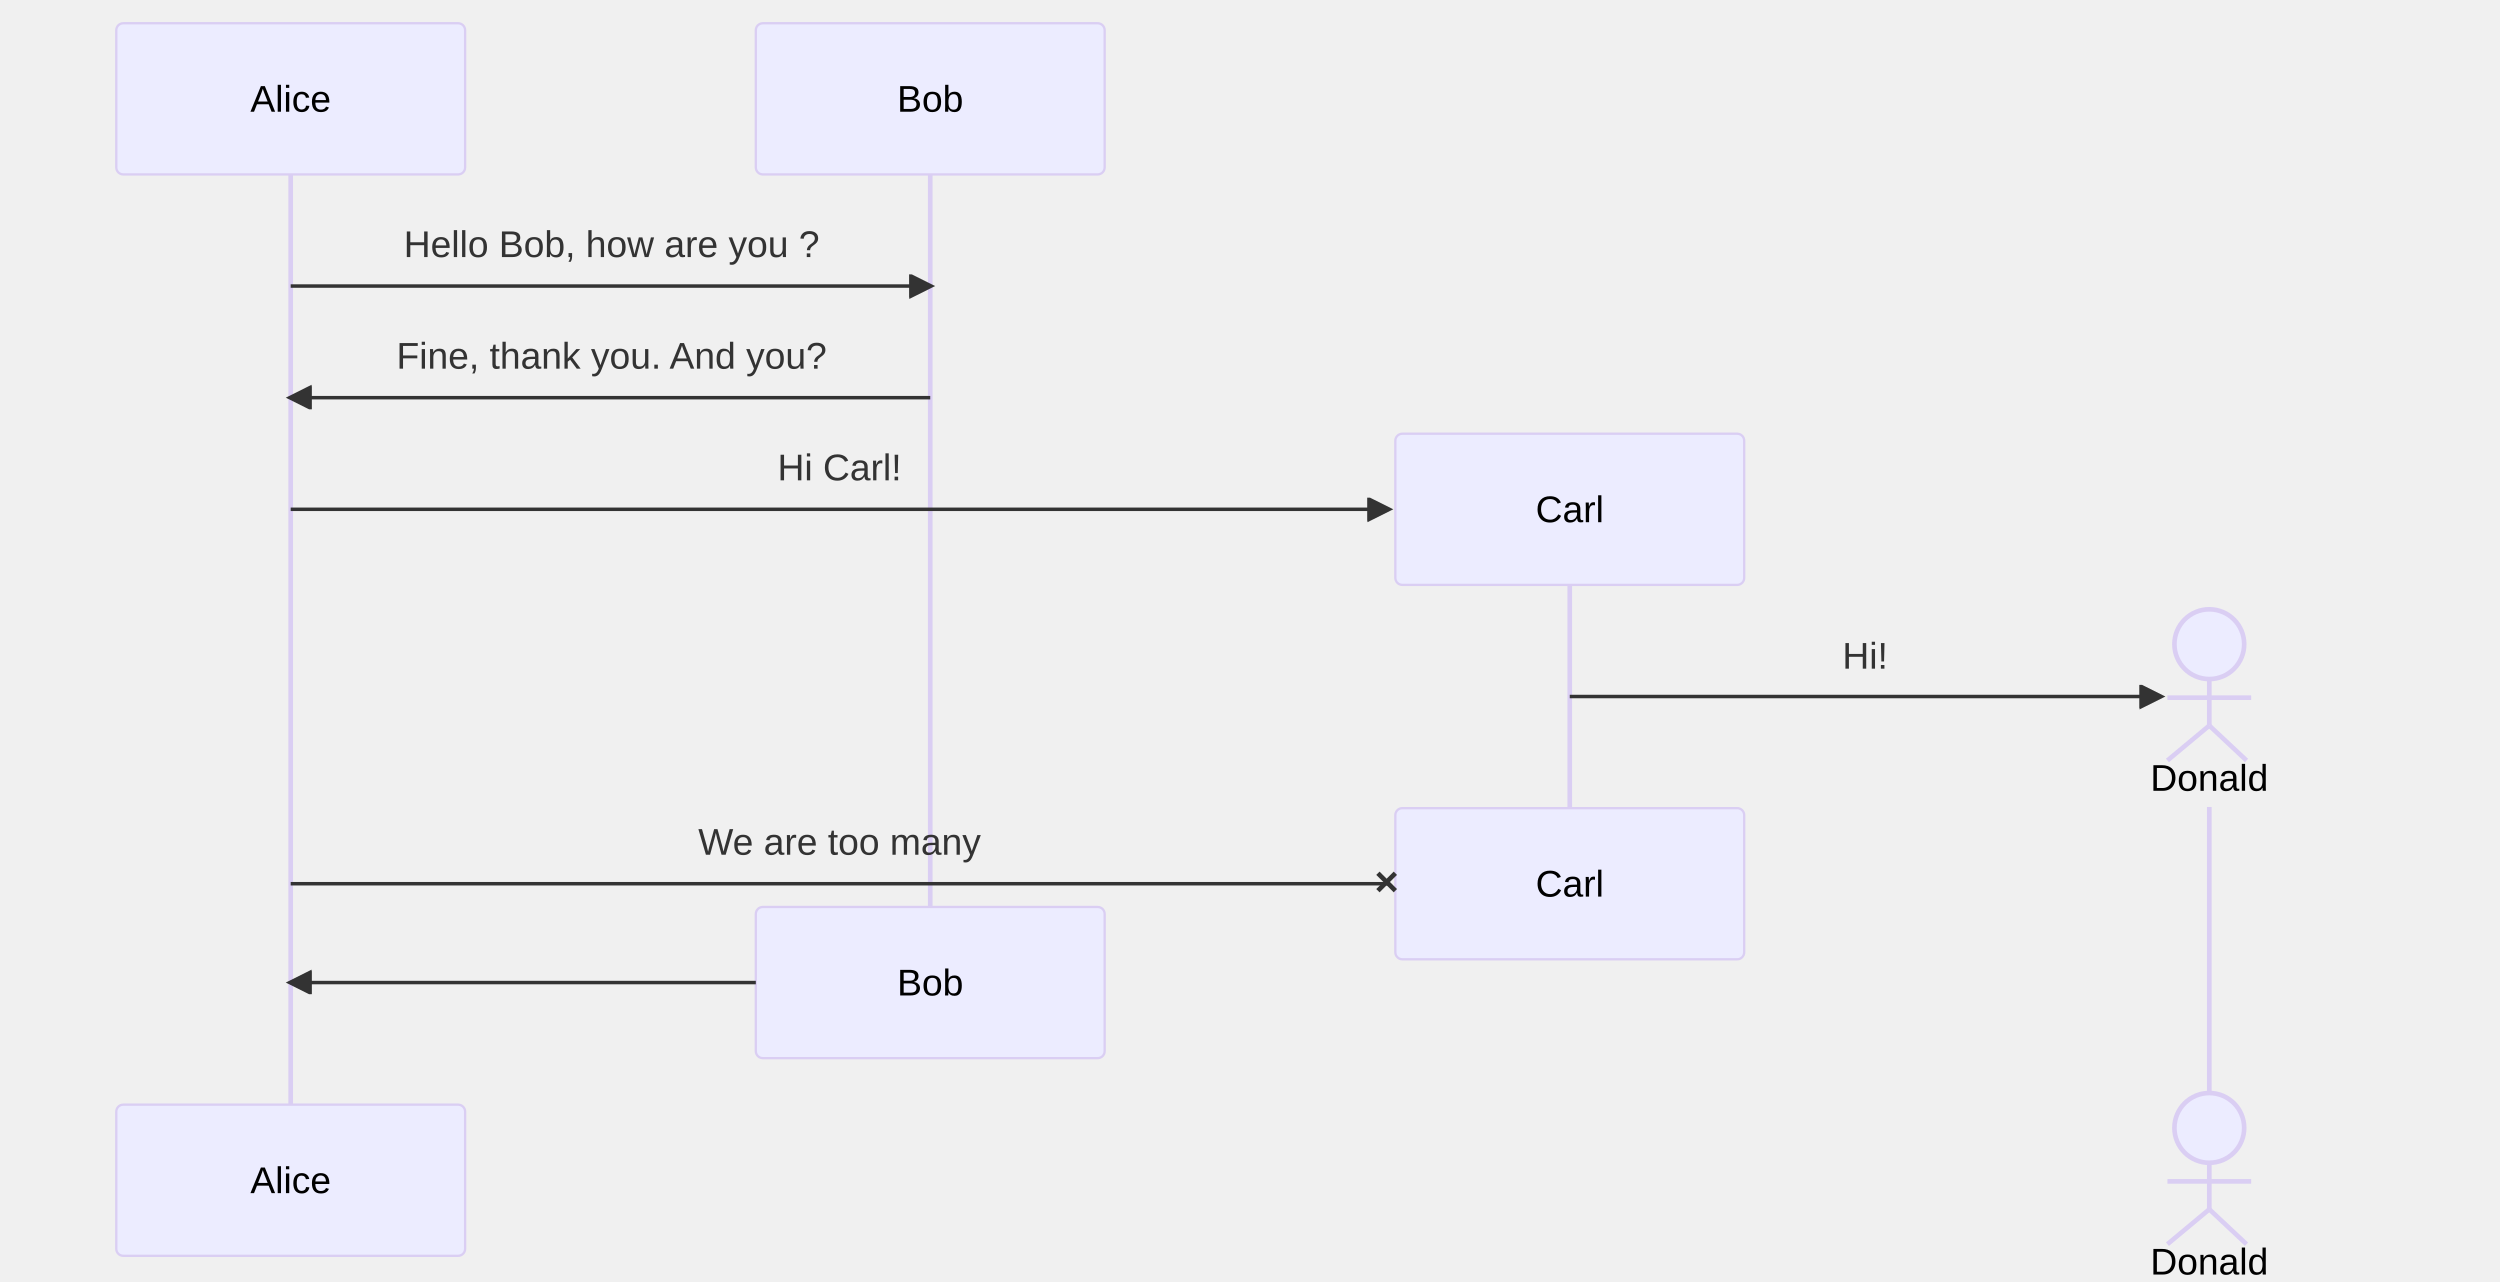
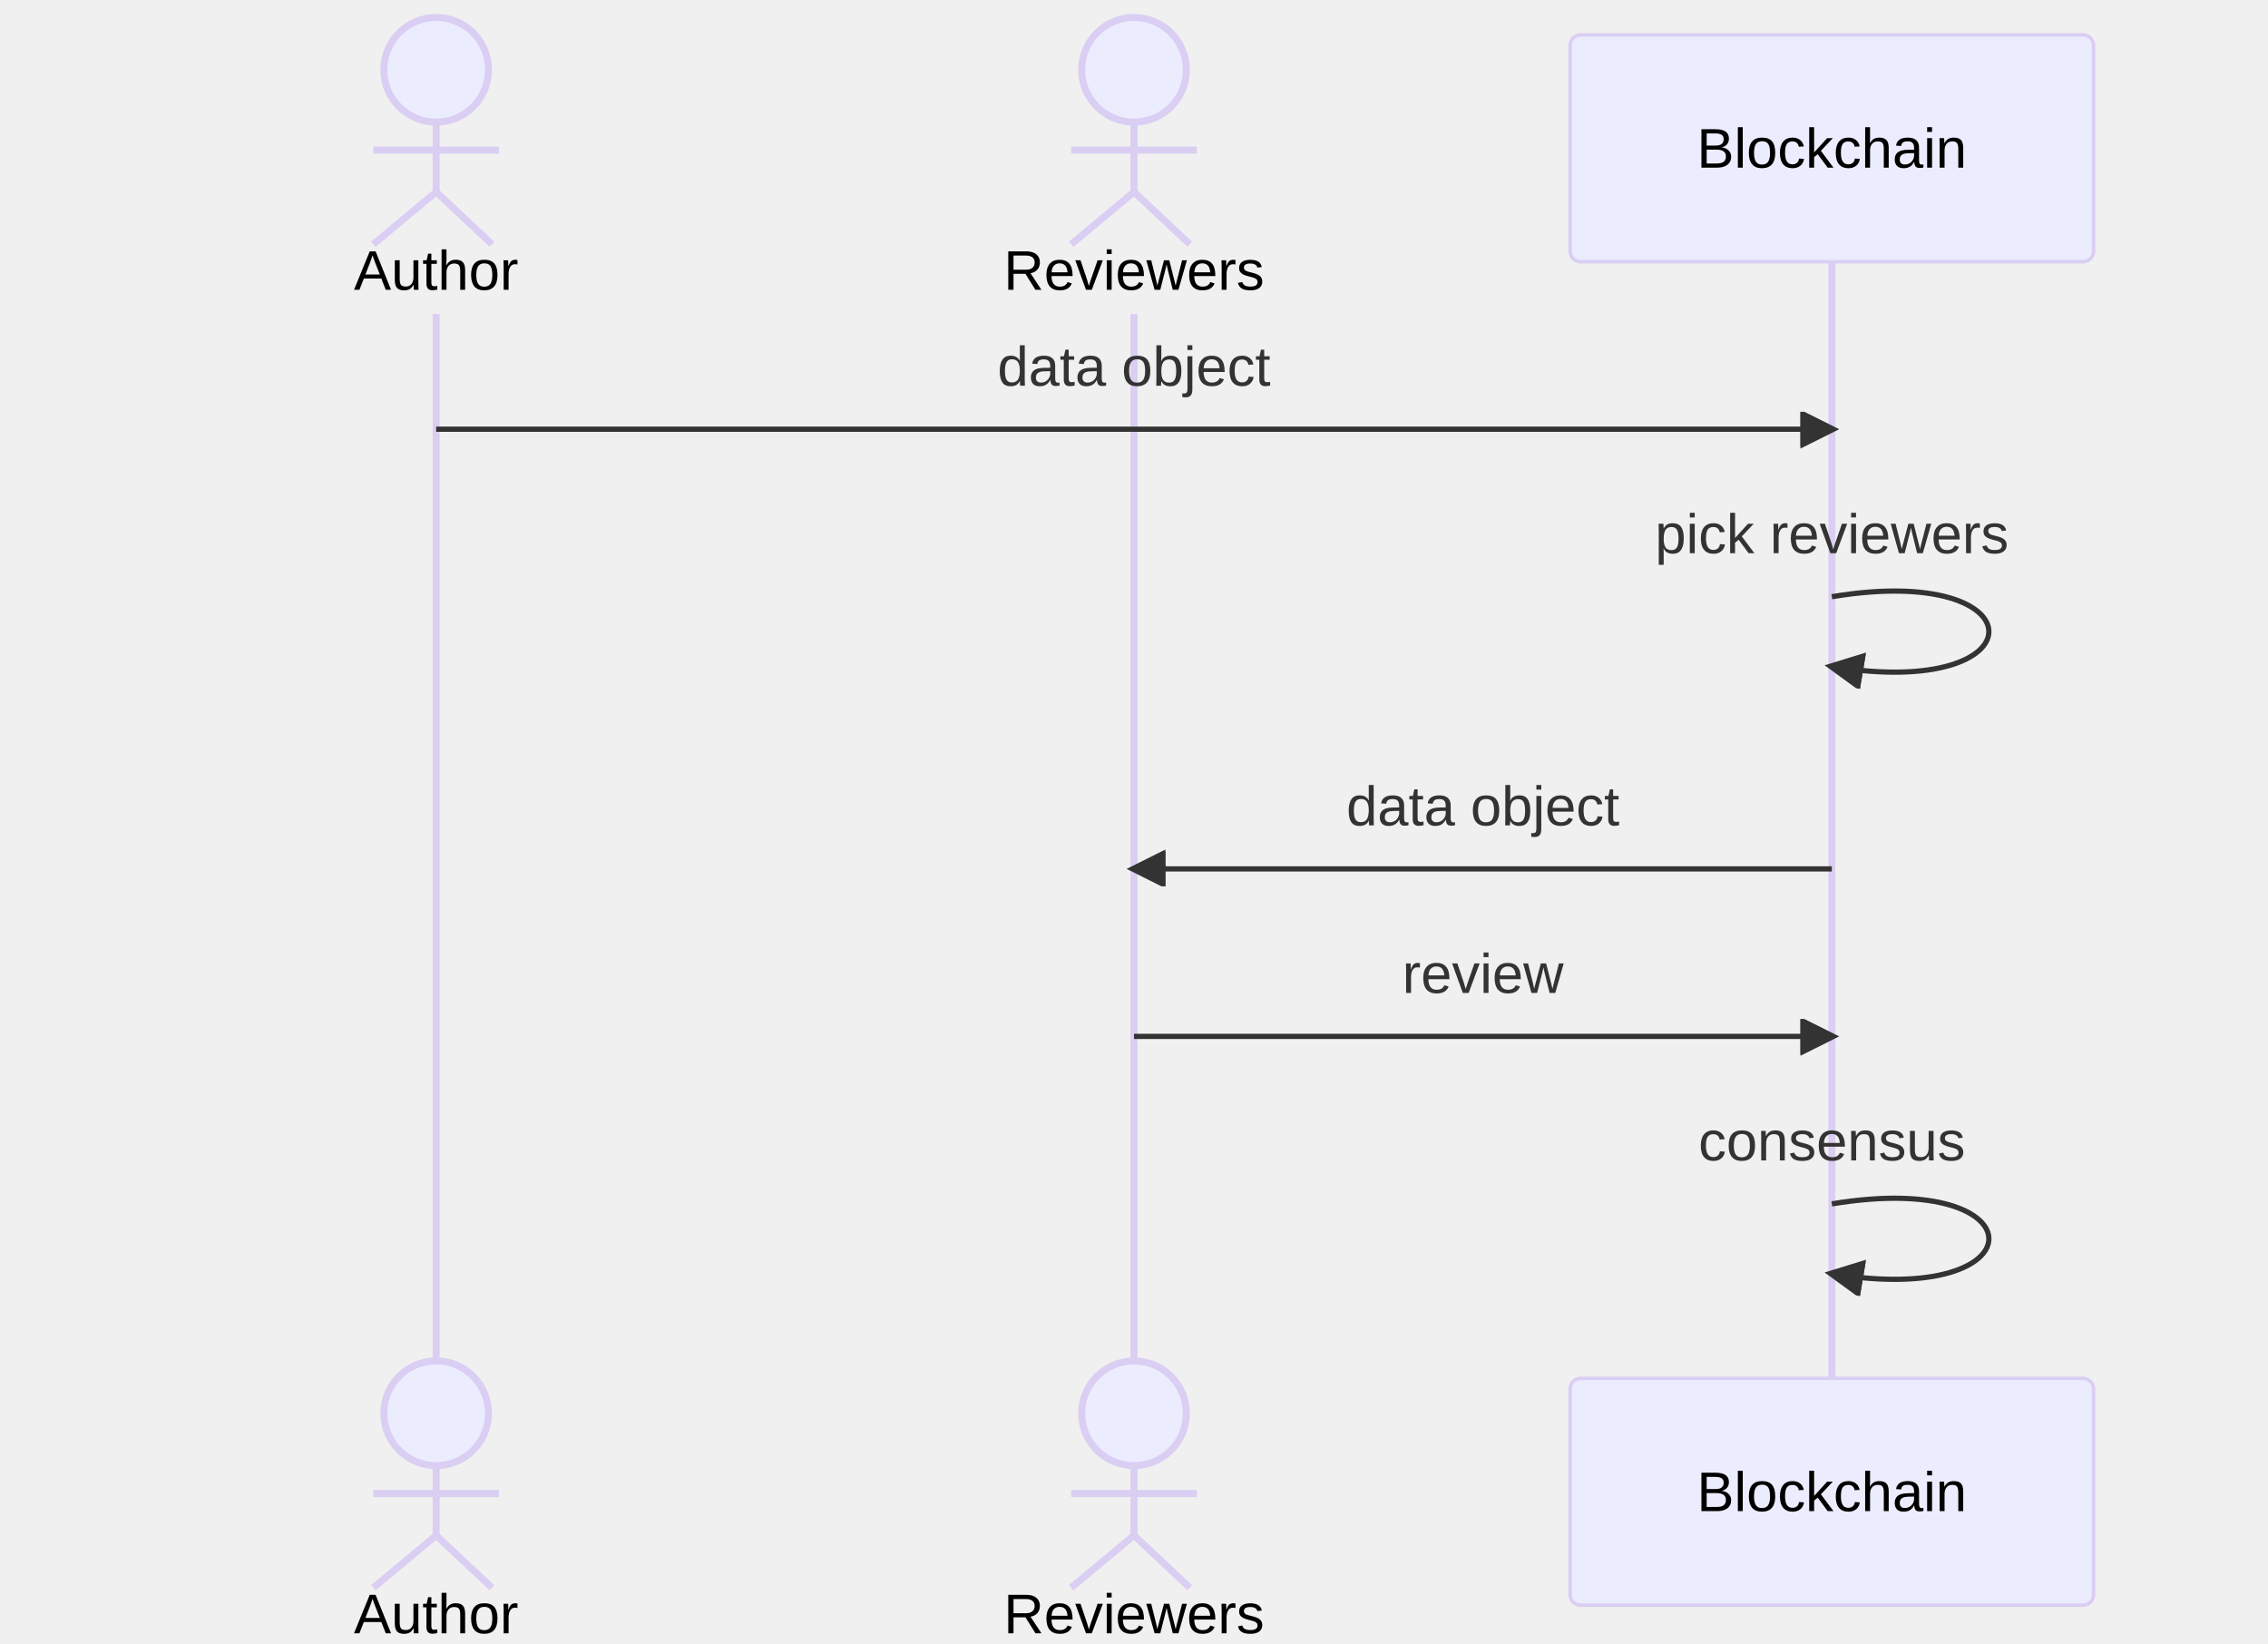
- <svg xmlns="http://www.w3.org/2000/svg" aria-roledescription="sequence" role="graphics-document document" viewBox="-50 -10 1075 551" style="max-width: 1075px; background-color: white;" width="100%" id="my-svg">
+ <svg xmlns="http://www.w3.org/2000/svg" aria-roledescription="sequence" role="graphics-document document" viewBox="-50 -10 650 471" style="max-width: 650px; background-color: white;" width="100%" id="my-svg">
  <g>
-     <rect class="actor" ry="3" rx="3" height="65" width="150" stroke="#666" fill="#eaeaea" y="337.5" x="550" />
-     <text style="text-anchor: middle; font-size: 16px; font-weight: 400;" class="actor" alignment-baseline="central" dominant-baseline="central" y="370" x="625">
-       <tspan dy="0" x="625">Carl</tspan>
+     <rect class="actor" ry="3" rx="3" height="65" width="150" stroke="#666" fill="#eaeaea" y="385" x="400" />
+     <text style="text-anchor: middle; font-size: 16px; font-weight: 400;" class="actor" alignment-baseline="central" dominant-baseline="central" y="417.5" x="475">
+       <tspan dy="0" x="475">Blockchain</tspan>
    </text>
  </g>
  <g>
-     <rect class="actor" ry="3" rx="3" height="65" width="150" stroke="#666" fill="#eaeaea" y="380" x="275" />
-     <text style="text-anchor: middle; font-size: 16px; font-weight: 400;" class="actor" alignment-baseline="central" dominant-baseline="central" y="412.5" x="350">
-       <tspan dy="0" x="350">Bob</tspan>
-     </text>
-   </g>
-   <g>
-     <rect class="actor" ry="3" rx="3" height="65" width="150" stroke="#666" fill="#eaeaea" y="465" x="0" />
-     <text style="text-anchor: middle; font-size: 16px; font-weight: 400;" class="actor" alignment-baseline="central" dominant-baseline="central" y="497.5" x="75">
-       <tspan dy="0" x="75">Alice</tspan>
-     </text>
-   </g>
-   <g>
-     <line stroke="#999" stroke-width="0.5px" class="200" y2="337.5" x2="625" y1="181.5" x1="625" id="actor2" />
+     <line stroke="#999" stroke-width="0.5px" class="200" y2="385" x2="475" y1="5" x1="475" id="actor2" />
    <g id="root-2">
-       <rect class="actor" ry="3" rx="3" height="65" width="150" stroke="#666" fill="#eaeaea" y="176.5" x="550" />
-       <text style="text-anchor: middle; font-size: 16px; font-weight: 400;" class="actor" alignment-baseline="central" dominant-baseline="central" y="209" x="625">
-         <tspan dy="0" x="625">Carl</tspan>
-       </text>
-     </g>
-   </g>
-   <g>
-     <line stroke="#999" stroke-width="0.5px" class="200" y2="380" x2="350" y1="5" x1="350" id="actor1" />
-     <g id="root-1">
-       <rect class="actor" ry="3" rx="3" height="65" width="150" stroke="#666" fill="#eaeaea" y="0" x="275" />
-       <text style="text-anchor: middle; font-size: 16px; font-weight: 400;" class="actor" alignment-baseline="central" dominant-baseline="central" y="32.5" x="350">
-         <tspan dy="0" x="350">Bob</tspan>
-       </text>
-     </g>
-   </g>
-   <g>
-     <line stroke="#999" stroke-width="0.5px" class="200" y2="465" x2="75" y1="5" x1="75" id="actor0" />
-     <g id="root-0">
-       <rect class="actor" ry="3" rx="3" height="65" width="150" stroke="#666" fill="#eaeaea" y="0" x="0" />
-       <text style="text-anchor: middle; font-size: 16px; font-weight: 400;" class="actor" alignment-baseline="central" dominant-baseline="central" y="32.5" x="75">
-         <tspan dy="0" x="75">Alice</tspan>
+       <rect class="actor" ry="3" rx="3" height="65" width="150" stroke="#666" fill="#eaeaea" y="0" x="400" />
+       <text style="text-anchor: middle; font-size: 16px; font-weight: 400;" class="actor" alignment-baseline="central" dominant-baseline="central" y="32.5" x="475">
+         <tspan dy="0" x="475">Blockchain</tspan>
      </text>
    </g>
  </g>
  <style>#my-svg{font-family:"trebuchet ms",verdana,arial,sans-serif;font-size:16px;fill:#333;}#my-svg .error-icon{fill:#552222;}#my-svg .error-text{fill:#552222;stroke:#552222;}#my-svg .edge-thickness-normal{stroke-width:2px;}#my-svg .edge-thickness-thick{stroke-width:3.5px;}#my-svg .edge-pattern-solid{stroke-dasharray:0;}#my-svg .edge-pattern-dashed{stroke-dasharray:3;}#my-svg .edge-pattern-dotted{stroke-dasharray:2;}#my-svg .marker{fill:#333333;stroke:#333333;}#my-svg .marker.cross{stroke:#333333;}#my-svg svg{font-family:"trebuchet ms",verdana,arial,sans-serif;font-size:16px;}#my-svg .actor{stroke:hsl(259.626, 59.777%, 87.902%);fill:#ECECFF;}#my-svg text.actor&gt;tspan{fill:black;stroke:none;}#my-svg .actor-line{stroke:grey;}#my-svg .messageLine0{stroke-width:1.5;stroke-dasharray:none;stroke:#333;}#my-svg .messageLine1{stroke-width:1.5;stroke-dasharray:2,2;stroke:#333;}#my-svg #arrowhead path{fill:#333;stroke:#333;}#my-svg .sequenceNumber{fill:white;}#my-svg #sequencenumber{fill:#333;}#my-svg #crosshead path{fill:#333;stroke:#333;}#my-svg .messageText{fill:#333;stroke:none;}#my-svg .labelBox{stroke:hsl(259.626, 59.777%, 87.902%);fill:#ECECFF;}#my-svg .labelText,#my-svg .labelText&gt;tspan{fill:black;stroke:none;}#my-svg .loopText,#my-svg .loopText&gt;tspan{fill:black;stroke:none;}#my-svg .loopLine{stroke-width:2px;stroke-dasharray:2,2;stroke:hsl(259.626, 59.777%, 87.902%);fill:hsl(259.626, 59.777%, 87.902%);}#my-svg .note{stroke:#aaaa33;fill:#fff5ad;}#my-svg .noteText,#my-svg .noteText&gt;tspan{fill:black;stroke:none;}#my-svg .activation0{fill:#f4f4f4;stroke:#666;}#my-svg .activation1{fill:#f4f4f4;stroke:#666;}#my-svg .activation2{fill:#f4f4f4;stroke:#666;}#my-svg .actorPopupMenu{position:absolute;}#my-svg .actorPopupMenuPanel{position:absolute;fill:#ECECFF;box-shadow:0px 8px 16px 0px rgba(0,0,0,0.2);filter:drop-shadow(3px 5px 2px rgb(0 0 0 / 0.4));}#my-svg .actor-man line{stroke:hsl(259.626, 59.777%, 87.902%);fill:#ECECFF;}#my-svg .actor-man circle,#my-svg line{stroke:hsl(259.626, 59.777%, 87.902%);fill:#ECECFF;stroke-width:2px;}#my-svg :root{--mermaid-font-family:"trebuchet ms",verdana,arial,sans-serif;}</style>
  <g />
  <defs>
    <symbol height="24" width="24" id="computer">
      <path d="M2 2v13h20v-13h-20zm18 11h-16v-9h16v9zm-10.228 6l.466-1h3.524l.467 1h-4.457zm14.228 3h-24l2-6h2.104l-1.33 4h18.45l-1.297-4h2.073l2 6zm-5-10h-14v-7h14v7z" transform="scale(.5)" />
    </symbol>
  </defs>
  <defs>
    <symbol clip-rule="evenodd" fill-rule="evenodd" id="database">
      <path d="M12.258.001l.256.004.255.005.253.008.251.01.249.012.247.015.246.016.242.019.241.02.239.023.236.024.233.027.231.028.229.031.225.032.223.034.22.036.217.038.214.04.211.041.208.043.205.045.201.046.198.048.194.05.191.051.187.053.183.054.18.056.175.057.172.059.168.06.163.061.16.063.155.064.15.066.074.033.073.033.071.034.07.034.069.035.068.035.067.035.066.035.064.036.064.036.062.036.06.036.06.037.058.037.058.037.055.038.055.038.053.038.052.038.051.039.05.039.048.039.047.039.045.04.044.04.043.04.041.04.04.041.039.041.037.041.036.041.034.041.033.042.032.042.03.042.029.042.027.042.026.043.024.043.023.043.021.043.02.043.018.044.017.043.015.044.013.044.012.044.011.045.009.044.007.045.006.045.004.045.002.045.001.045v17l-.001.045-.002.045-.004.045-.006.045-.007.045-.009.044-.011.045-.012.044-.013.044-.015.044-.017.043-.018.044-.02.043-.021.043-.023.043-.024.043-.026.043-.027.042-.029.042-.03.042-.032.042-.033.042-.034.041-.036.041-.037.041-.039.041-.04.041-.041.04-.043.04-.044.04-.045.04-.047.039-.048.039-.05.039-.051.039-.052.038-.053.038-.055.038-.055.038-.058.037-.058.037-.06.037-.06.036-.062.036-.064.036-.064.036-.066.035-.067.035-.068.035-.069.035-.07.034-.071.034-.073.033-.074.033-.15.066-.155.064-.16.063-.163.061-.168.06-.172.059-.175.057-.18.056-.183.054-.187.053-.191.051-.194.05-.198.048-.201.046-.205.045-.208.043-.211.041-.214.04-.217.038-.22.036-.223.034-.225.032-.229.031-.231.028-.233.027-.236.024-.239.023-.241.02-.242.019-.246.016-.247.015-.249.012-.251.01-.253.008-.255.005-.256.004-.258.001-.258-.001-.256-.004-.255-.005-.253-.008-.251-.01-.249-.012-.247-.015-.245-.016-.243-.019-.241-.02-.238-.023-.236-.024-.234-.027-.231-.028-.228-.031-.226-.032-.223-.034-.22-.036-.217-.038-.214-.04-.211-.041-.208-.043-.204-.045-.201-.046-.198-.048-.195-.05-.19-.051-.187-.053-.184-.054-.179-.056-.176-.057-.172-.059-.167-.06-.164-.061-.159-.063-.155-.064-.151-.066-.074-.033-.072-.033-.072-.034-.07-.034-.069-.035-.068-.035-.067-.035-.066-.035-.064-.036-.063-.036-.062-.036-.061-.036-.06-.037-.058-.037-.057-.037-.056-.038-.055-.038-.053-.038-.052-.038-.051-.039-.049-.039-.049-.039-.046-.039-.046-.04-.044-.04-.043-.04-.041-.04-.04-.041-.039-.041-.037-.041-.036-.041-.034-.041-.033-.042-.032-.042-.03-.042-.029-.042-.027-.042-.026-.043-.024-.043-.023-.043-.021-.043-.02-.043-.018-.044-.017-.043-.015-.044-.013-.044-.012-.044-.011-.045-.009-.044-.007-.045-.006-.045-.004-.045-.002-.045-.001-.045v-17l.001-.045.002-.045.004-.045.006-.045.007-.045.009-.044.011-.045.012-.044.013-.044.015-.044.017-.043.018-.044.02-.043.021-.043.023-.043.024-.043.026-.043.027-.042.029-.042.03-.042.032-.042.033-.042.034-.041.036-.041.037-.041.039-.041.04-.041.041-.04.043-.04.044-.04.046-.04.046-.039.049-.039.049-.039.051-.039.052-.038.053-.038.055-.038.056-.038.057-.037.058-.037.06-.037.061-.036.062-.036.063-.036.064-.036.066-.035.067-.035.068-.035.069-.035.07-.034.072-.034.072-.033.074-.033.151-.066.155-.064.159-.063.164-.061.167-.06.172-.059.176-.057.179-.056.184-.054.187-.053.19-.051.195-.05.198-.048.201-.046.204-.045.208-.043.211-.041.214-.04.217-.038.22-.036.223-.034.226-.032.228-.031.231-.028.234-.027.236-.024.238-.023.241-.02.243-.019.245-.016.247-.015.249-.012.251-.01.253-.008.255-.005.256-.004.258-.001.258.001zm-9.258 20.499v.01l.001.021.003.021.004.022.005.021.006.022.007.022.009.023.01.022.011.023.012.023.013.023.015.023.016.024.017.023.018.024.019.024.021.024.022.025.023.024.024.025.052.049.056.05.061.051.066.051.07.051.075.051.079.052.084.052.088.052.092.052.097.052.102.051.105.052.11.052.114.051.119.051.123.051.127.05.131.05.135.05.139.048.144.049.147.047.152.047.155.047.16.045.163.045.167.043.171.043.176.041.178.041.183.039.187.039.19.037.194.035.197.035.202.033.204.031.209.03.212.029.216.027.219.025.222.024.226.021.23.02.233.018.236.016.24.015.243.012.246.01.249.008.253.005.256.004.259.001.26-.001.257-.004.254-.005.25-.008.247-.011.244-.012.241-.014.237-.016.233-.018.231-.021.226-.021.224-.024.22-.026.216-.027.212-.028.21-.031.205-.031.202-.034.198-.034.194-.036.191-.037.187-.039.183-.04.179-.04.175-.042.172-.043.168-.044.163-.045.16-.046.155-.046.152-.047.148-.048.143-.049.139-.049.136-.05.131-.05.126-.05.123-.051.118-.052.114-.051.11-.052.106-.052.101-.052.096-.052.092-.052.088-.053.083-.051.079-.052.074-.052.07-.051.065-.051.06-.051.056-.05.051-.05.023-.024.023-.025.021-.024.02-.024.019-.024.018-.024.017-.024.015-.023.014-.024.013-.023.012-.023.01-.023.01-.022.008-.022.006-.022.006-.022.004-.022.004-.021.001-.021.001-.021v-4.127l-.077.055-.08.053-.083.054-.085.053-.087.052-.09.052-.093.051-.095.05-.097.05-.1.049-.102.049-.105.048-.106.047-.109.047-.111.046-.114.045-.115.045-.118.044-.12.043-.122.042-.124.042-.126.041-.128.04-.13.04-.132.038-.134.038-.135.037-.138.037-.139.035-.142.035-.143.034-.144.033-.147.032-.148.031-.15.03-.151.03-.153.029-.154.027-.156.027-.158.026-.159.025-.161.024-.162.023-.163.022-.165.021-.166.02-.167.019-.169.018-.169.017-.171.016-.173.015-.173.014-.175.013-.175.012-.177.011-.178.01-.179.008-.179.008-.181.006-.182.005-.182.004-.184.003-.184.002h-.37l-.184-.002-.184-.003-.182-.004-.182-.005-.181-.006-.179-.008-.179-.008-.178-.01-.176-.011-.176-.012-.175-.013-.173-.014-.172-.015-.171-.016-.17-.017-.169-.018-.167-.019-.166-.02-.165-.021-.163-.022-.162-.023-.161-.024-.159-.025-.157-.026-.156-.027-.155-.027-.153-.029-.151-.03-.15-.03-.148-.031-.146-.032-.145-.033-.143-.034-.141-.035-.14-.035-.137-.037-.136-.037-.134-.038-.132-.038-.13-.04-.128-.04-.126-.041-.124-.042-.122-.042-.12-.044-.117-.043-.116-.045-.113-.045-.112-.046-.109-.047-.106-.047-.105-.048-.102-.049-.1-.049-.097-.05-.095-.05-.093-.052-.09-.051-.087-.052-.085-.053-.083-.054-.08-.054-.077-.054v4.127zm0-5.654v.011l.001.021.003.021.004.021.005.022.006.022.007.022.009.022.01.022.011.023.012.023.013.023.015.024.016.023.017.024.018.024.019.024.021.024.022.024.023.025.024.024.052.05.056.05.061.05.066.051.07.051.075.052.079.051.084.052.088.052.092.052.097.052.102.052.105.052.11.051.114.051.119.052.123.05.127.051.131.05.135.049.139.049.144.048.147.048.152.047.155.046.16.045.163.045.167.044.171.042.176.042.178.04.183.04.187.038.19.037.194.036.197.034.202.033.204.032.209.03.212.028.216.027.219.025.222.024.226.022.23.02.233.018.236.016.24.014.243.012.246.01.249.008.253.006.256.003.259.001.26-.001.257-.003.254-.006.25-.008.247-.01.244-.012.241-.015.237-.016.233-.018.231-.02.226-.022.224-.024.22-.025.216-.027.212-.029.21-.03.205-.032.202-.033.198-.035.194-.036.191-.037.187-.039.183-.039.179-.041.175-.042.172-.043.168-.044.163-.045.16-.045.155-.047.152-.047.148-.048.143-.048.139-.05.136-.049.131-.05.126-.051.123-.051.118-.051.114-.052.11-.052.106-.052.101-.052.096-.052.092-.052.088-.052.083-.052.079-.052.074-.051.07-.052.065-.051.06-.05.056-.051.051-.049.023-.025.023-.024.021-.025.02-.024.019-.024.018-.024.017-.024.015-.023.014-.023.013-.024.012-.022.01-.023.01-.023.008-.022.006-.022.006-.022.004-.021.004-.022.001-.021.001-.021v-4.139l-.077.054-.08.054-.083.054-.085.052-.087.053-.09.051-.093.051-.095.051-.097.05-.1.049-.102.049-.105.048-.106.047-.109.047-.111.046-.114.045-.115.044-.118.044-.12.044-.122.042-.124.042-.126.041-.128.04-.13.039-.132.039-.134.038-.135.037-.138.036-.139.036-.142.035-.143.033-.144.033-.147.033-.148.031-.15.03-.151.03-.153.028-.154.028-.156.027-.158.026-.159.025-.161.024-.162.023-.163.022-.165.021-.166.02-.167.019-.169.018-.169.017-.171.016-.173.015-.173.014-.175.013-.175.012-.177.011-.178.009-.179.009-.179.007-.181.007-.182.005-.182.004-.184.003-.184.002h-.37l-.184-.002-.184-.003-.182-.004-.182-.005-.181-.007-.179-.007-.179-.009-.178-.009-.176-.011-.176-.012-.175-.013-.173-.014-.172-.015-.171-.016-.17-.017-.169-.018-.167-.019-.166-.02-.165-.021-.163-.022-.162-.023-.161-.024-.159-.025-.157-.026-.156-.027-.155-.028-.153-.028-.151-.03-.15-.03-.148-.031-.146-.033-.145-.033-.143-.033-.141-.035-.14-.036-.137-.036-.136-.037-.134-.038-.132-.039-.13-.039-.128-.04-.126-.041-.124-.042-.122-.043-.12-.043-.117-.044-.116-.044-.113-.046-.112-.046-.109-.046-.106-.047-.105-.048-.102-.049-.1-.049-.097-.05-.095-.051-.093-.051-.09-.051-.087-.053-.085-.052-.083-.054-.08-.054-.077-.054v4.139zm0-5.666v.011l.001.02.003.022.004.021.005.022.006.021.007.022.009.023.01.022.011.023.012.023.013.023.015.023.016.024.017.024.018.023.019.024.021.025.022.024.023.024.024.025.052.05.056.05.061.05.066.051.07.051.075.052.079.051.084.052.088.052.092.052.097.052.102.052.105.051.11.052.114.051.119.051.123.051.127.05.131.05.135.05.139.049.144.048.147.048.152.047.155.046.16.045.163.045.167.043.171.043.176.042.178.04.183.04.187.038.19.037.194.036.197.034.202.033.204.032.209.03.212.028.216.027.219.025.222.024.226.021.23.02.233.018.236.017.24.014.243.012.246.01.249.008.253.006.256.003.259.001.26-.001.257-.003.254-.006.25-.008.247-.01.244-.013.241-.014.237-.016.233-.018.231-.02.226-.022.224-.024.22-.025.216-.027.212-.029.21-.03.205-.032.202-.033.198-.035.194-.036.191-.037.187-.039.183-.039.179-.041.175-.042.172-.043.168-.044.163-.045.16-.045.155-.047.152-.047.148-.048.143-.049.139-.049.136-.049.131-.051.126-.05.123-.051.118-.052.114-.051.11-.052.106-.052.101-.052.096-.052.092-.052.088-.052.083-.052.079-.052.074-.052.07-.051.065-.051.06-.051.056-.05.051-.049.023-.025.023-.025.021-.024.02-.024.019-.024.018-.024.017-.024.015-.023.014-.024.013-.023.012-.023.01-.022.01-.023.008-.022.006-.022.006-.022.004-.022.004-.021.001-.021.001-.021v-4.153l-.077.054-.08.054-.083.053-.085.053-.087.053-.09.051-.093.051-.095.051-.097.05-.1.049-.102.048-.105.048-.106.048-.109.046-.111.046-.114.046-.115.044-.118.044-.12.043-.122.043-.124.042-.126.041-.128.04-.13.039-.132.039-.134.038-.135.037-.138.036-.139.036-.142.034-.143.034-.144.033-.147.032-.148.032-.15.03-.151.03-.153.028-.154.028-.156.027-.158.026-.159.024-.161.024-.162.023-.163.023-.165.021-.166.02-.167.019-.169.018-.169.017-.171.016-.173.015-.173.014-.175.013-.175.012-.177.01-.178.01-.179.009-.179.007-.181.006-.182.006-.182.004-.184.003-.184.001-.185.001-.185-.001-.184-.001-.184-.003-.182-.004-.182-.006-.181-.006-.179-.007-.179-.009-.178-.01-.176-.01-.176-.012-.175-.013-.173-.014-.172-.015-.171-.016-.17-.017-.169-.018-.167-.019-.166-.02-.165-.021-.163-.023-.162-.023-.161-.024-.159-.024-.157-.026-.156-.027-.155-.028-.153-.028-.151-.03-.15-.03-.148-.032-.146-.032-.145-.033-.143-.034-.141-.034-.14-.036-.137-.036-.136-.037-.134-.038-.132-.039-.13-.039-.128-.041-.126-.041-.124-.041-.122-.043-.12-.043-.117-.044-.116-.044-.113-.046-.112-.046-.109-.046-.106-.048-.105-.048-.102-.048-.1-.05-.097-.049-.095-.051-.093-.051-.09-.052-.087-.052-.085-.053-.083-.053-.08-.054-.077-.054v4.153zm8.74-8.179l-.257.004-.254.005-.25.008-.247.011-.244.012-.241.014-.237.016-.233.018-.231.021-.226.022-.224.023-.22.026-.216.027-.212.028-.21.031-.205.032-.202.033-.198.034-.194.036-.191.038-.187.038-.183.04-.179.041-.175.042-.172.043-.168.043-.163.045-.16.046-.155.046-.152.048-.148.048-.143.048-.139.049-.136.05-.131.05-.126.051-.123.051-.118.051-.114.052-.11.052-.106.052-.101.052-.096.052-.092.052-.088.052-.083.052-.079.052-.074.051-.07.052-.065.051-.06.05-.056.05-.051.05-.023.025-.023.024-.021.024-.02.025-.019.024-.018.024-.017.023-.015.024-.014.023-.013.023-.012.023-.01.023-.01.022-.008.022-.006.023-.006.021-.004.022-.004.021-.001.021-.001.021.001.021.001.021.004.021.004.022.006.021.006.023.008.022.01.022.01.023.012.023.013.023.014.023.015.024.017.023.018.024.019.024.02.025.021.024.023.024.023.025.051.05.056.05.06.05.065.051.07.052.074.051.079.052.083.052.088.052.092.052.096.052.101.052.106.052.11.052.114.052.118.051.123.051.126.051.131.05.136.05.139.049.143.048.148.048.152.048.155.046.16.046.163.045.168.043.172.043.175.042.179.041.183.04.187.038.191.038.194.036.198.034.202.033.205.032.21.031.212.028.216.027.22.026.224.023.226.022.231.021.233.018.237.016.241.014.244.012.247.011.25.008.254.005.257.004.26.001.26-.001.257-.004.254-.005.25-.008.247-.011.244-.012.241-.014.237-.016.233-.018.231-.021.226-.022.224-.023.22-.026.216-.027.212-.028.21-.031.205-.032.202-.033.198-.034.194-.036.191-.038.187-.038.183-.04.179-.041.175-.042.172-.043.168-.043.163-.045.16-.046.155-.046.152-.048.148-.048.143-.048.139-.049.136-.05.131-.05.126-.051.123-.051.118-.051.114-.052.11-.052.106-.052.101-.052.096-.052.092-.052.088-.052.083-.052.079-.052.074-.051.07-.052.065-.051.06-.05.056-.05.051-.05.023-.025.023-.024.021-.024.02-.025.019-.024.018-.024.017-.023.015-.024.014-.023.013-.023.012-.023.01-.023.01-.022.008-.022.006-.023.006-.021.004-.022.004-.021.001-.021.001-.021-.001-.021-.001-.021-.004-.021-.004-.022-.006-.021-.006-.023-.008-.022-.01-.022-.01-.023-.012-.023-.013-.023-.014-.023-.015-.024-.017-.023-.018-.024-.019-.024-.02-.025-.021-.024-.023-.024-.023-.025-.051-.05-.056-.05-.06-.05-.065-.051-.07-.052-.074-.051-.079-.052-.083-.052-.088-.052-.092-.052-.096-.052-.101-.052-.106-.052-.11-.052-.114-.052-.118-.051-.123-.051-.126-.051-.131-.05-.136-.05-.139-.049-.143-.048-.148-.048-.152-.048-.155-.046-.16-.046-.163-.045-.168-.043-.172-.043-.175-.042-.179-.041-.183-.04-.187-.038-.191-.038-.194-.036-.198-.034-.202-.033-.205-.032-.21-.031-.212-.028-.216-.027-.22-.026-.224-.023-.226-.022-.231-.021-.233-.018-.237-.016-.241-.014-.244-.012-.247-.011-.25-.008-.254-.005-.257-.004-.26-.001-.26.001z" transform="scale(.5)" />
    </symbol>
  </defs>
  <defs>
    <symbol height="24" width="24" id="clock">
      <path d="M12 2c5.514 0 10 4.486 10 10s-4.486 10-10 10-10-4.486-10-10 4.486-10 10-10zm0-2c-6.627 0-12 5.373-12 12s5.373 12 12 12 12-5.373 12-12-5.373-12-12-12zm5.848 12.459c.202.038.202.333.001.372-1.907.361-6.045 1.111-6.547 1.111-.719 0-1.301-.582-1.301-1.301 0-.512.77-5.447 1.125-7.445.034-.192.312-.181.343.014l.985 6.238 5.394 1.011z" transform="scale(.5)" />
    </symbol>
  </defs>
  <defs>
    <marker orient="auto" markerHeight="12" markerWidth="12" markerUnits="userSpaceOnUse" refY="5" refX="9" id="arrowhead">
      <path d="M 0 0 L 10 5 L 0 10 z" />
    </marker>
  </defs>
  <defs>
    <marker refY="5" refX="4" orient="auto" markerHeight="8" markerWidth="15" id="crosshead">
      <path style="stroke-dasharray: 0, 0;" d="M 1,2 L 6,7 M 6,2 L 1,7" stroke-width="1pt" stroke="#000000" fill="none" />
    </marker>
  </defs>
  <defs>
    <marker orient="auto" markerHeight="28" markerWidth="20" refY="7" refX="18" id="filled-head">
      <path d="M 18,7 L9,13 L14,7 L9,1 Z" />
    </marker>
  </defs>
  <defs>
    <marker orient="auto" markerHeight="40" markerWidth="60" refY="15" refX="15" id="sequencenumber">
      <circle r="6" cy="15" cx="15" />
    </marker>
  </defs>
-   <line stroke="#999" stroke-width="0.5px" class="200" y2="465" x2="900" y1="337" x1="900" id="actor3" />
+   <line stroke="#999" stroke-width="0.5px" class="200" y2="385" x2="75" y1="80" x1="75" id="actor0" />
  <g class="actor-man">
-     <line y2="302" x2="900" y1="282" x1="900" id="actor-man-torso3" />
-     <line y2="290" x2="918" y1="290" x1="882" id="actor-man-arms3" />
-     <line y2="302" x2="900" y1="317" x1="882" />
-     <line y2="317" x2="916" y1="302" x1="900" />
-     <circle height="65" width="150" r="15" cy="267" cx="900" />
-     <text style="text-anchor: middle; font-size: 16px; font-weight: 400;" class="actor" alignment-baseline="central" dominant-baseline="central" y="324.5" x="900">
-       <tspan dy="0" x="900">Donald</tspan>
+     <line y2="45" x2="75" y1="25" x1="75" id="actor-man-torso0" />
+     <line y2="33" x2="93" y1="33" x1="57" id="actor-man-arms0" />
+     <line y2="45" x2="75" y1="60" x1="57" />
+     <line y2="60" x2="91" y1="45" x1="75" />
+     <circle height="65" width="150" r="15" cy="10" cx="75" />
+     <text style="text-anchor: middle; font-size: 16px; font-weight: 400;" class="actor" alignment-baseline="central" dominant-baseline="central" y="67.5" x="75">
+       <tspan dy="0" x="75">Author</tspan>
    </text>
  </g>
-   <text style="font-size: 16px; font-weight: 400;" dy="1em" class="messageText" alignment-baseline="middle" dominant-baseline="middle" text-anchor="middle" y="80" x="213">Hello Bob, how are you ?</text>
-   <line style="fill: none;" marker-end="url(#arrowhead)" stroke="none" stroke-width="2" class="messageLine0" y2="113" x2="350" y1="113" x1="75" />
-   <text style="font-size: 16px; font-weight: 400;" dy="1em" class="messageText" alignment-baseline="middle" dominant-baseline="middle" text-anchor="middle" y="128" x="213">Fine, thank you. And you?</text>
-   <line style="fill: none;" marker-end="url(#arrowhead)" stroke="none" stroke-width="2" class="messageLine0" y2="161" x2="75" y1="161" x1="350" />
-   <text style="font-size: 16px; font-weight: 400;" dy="1em" class="messageText" alignment-baseline="middle" dominant-baseline="middle" text-anchor="middle" y="176" x="311">Hi Carl!</text>
-   <line style="fill: none;" marker-end="url(#arrowhead)" stroke="none" stroke-width="2" class="messageLine0" y2="209" x2="547" y1="209" x1="75" />
-   <text style="font-size: 16px; font-weight: 400;" dy="1em" class="messageText" alignment-baseline="middle" dominant-baseline="middle" text-anchor="middle" y="257" x="752">Hi!</text>
-   <line style="fill: none;" marker-end="url(#arrowhead)" stroke="none" stroke-width="2" class="messageLine0" y2="289.5" x2="879" y1="289.5" x1="625" />
-   <text style="font-size: 16px; font-weight: 400;" dy="1em" class="messageText" alignment-baseline="middle" dominant-baseline="middle" text-anchor="middle" y="337" x="311">We are too many</text>
-   <line style="fill: none;" marker-end="url(#crosshead)" stroke="none" stroke-width="2" class="messageLine0" y2="370" x2="547" y1="370" x1="75" />
-   <text style="font-size: 16px; font-weight: 400;" dy="1em" class="messageText" alignment-baseline="middle" dominant-baseline="middle" text-anchor="middle" y="418" x="175">​</text>
-   <line style="fill: none;" marker-end="url(#arrowhead)" stroke="none" stroke-width="2" class="messageLine0" y2="412.5" x2="75" y1="412.5" x1="275" />
+   <line stroke="#999" stroke-width="0.5px" class="200" y2="385" x2="275" y1="80" x1="275" id="actor1" />
  <g class="actor-man">
-     <line y2="510" x2="900" y1="490" x1="900" id="actor-man-torso3" />
-     <line y2="498" x2="918" y1="498" x1="882" id="actor-man-arms3" />
-     <line y2="510" x2="900" y1="525" x1="882" />
-     <line y2="525" x2="916" y1="510" x1="900" />
-     <circle height="65" width="150" r="15" cy="475" cx="900" />
-     <text style="text-anchor: middle; font-size: 16px; font-weight: 400;" class="actor" alignment-baseline="central" dominant-baseline="central" y="532.5" x="900">
-       <tspan dy="0" x="900">Donald</tspan>
+     <line y2="45" x2="275" y1="25" x1="275" id="actor-man-torso1" />
+     <line y2="33" x2="293" y1="33" x1="257" id="actor-man-arms1" />
+     <line y2="45" x2="275" y1="60" x1="257" />
+     <line y2="60" x2="291" y1="45" x1="275" />
+     <circle height="65" width="150" r="15" cy="10" cx="275" />
+     <text style="text-anchor: middle; font-size: 16px; font-weight: 400;" class="actor" alignment-baseline="central" dominant-baseline="central" y="67.5" x="275">
+       <tspan dy="0" x="275">Reviewers</tspan>
+     </text>
+   </g>
+   <text style="font-size: 16px; font-weight: 400;" dy="1em" class="messageText" alignment-baseline="middle" dominant-baseline="middle" text-anchor="middle" y="80" x="275">data object</text>
+   <line style="fill: none;" marker-end="url(#arrowhead)" stroke="none" stroke-width="2" class="messageLine0" y2="113" x2="475" y1="113" x1="75" />
+   <text style="font-size: 16px; font-weight: 400;" dy="1em" class="messageText" alignment-baseline="middle" dominant-baseline="middle" text-anchor="middle" y="128" x="475">pick reviewers</text>
+   <path style="fill: none;" marker-end="url(#arrowhead)" stroke="none" stroke-width="2" class="messageLine0" d="M 475,161 C 535,151 535,191 475,181" />
+   <text style="font-size: 16px; font-weight: 400;" dy="1em" class="messageText" alignment-baseline="middle" dominant-baseline="middle" text-anchor="middle" y="206" x="375">data object</text>
+   <line style="fill: none;" marker-end="url(#arrowhead)" stroke="none" stroke-width="2" class="messageLine0" y2="239" x2="275" y1="239" x1="475" />
+   <text style="font-size: 16px; font-weight: 400;" dy="1em" class="messageText" alignment-baseline="middle" dominant-baseline="middle" text-anchor="middle" y="254" x="375">review</text>
+   <line style="fill: none;" marker-end="url(#arrowhead)" stroke="none" stroke-width="2" class="messageLine0" y2="287" x2="475" y1="287" x1="275" />
+   <text style="font-size: 16px; font-weight: 400;" dy="1em" class="messageText" alignment-baseline="middle" dominant-baseline="middle" text-anchor="middle" y="302" x="475">consensus</text>
+   <path style="fill: none;" marker-end="url(#arrowhead)" stroke="none" stroke-width="2" class="messageLine0" d="M 475,335 C 535,325 535,365 475,355" />
+   <g class="actor-man">
+     <line y2="430" x2="75" y1="410" x1="75" id="actor-man-torso2" />
+     <line y2="418" x2="93" y1="418" x1="57" id="actor-man-arms2" />
+     <line y2="430" x2="75" y1="445" x1="57" />
+     <line y2="445" x2="91" y1="430" x1="75" />
+     <circle height="65" width="150" r="15" cy="395" cx="75" />
+     <text style="text-anchor: middle; font-size: 16px; font-weight: 400;" class="actor" alignment-baseline="central" dominant-baseline="central" y="452.5" x="75">
+       <tspan dy="0" x="75">Author</tspan>
+     </text>
+   </g>
+   <g class="actor-man">
+     <line y2="430" x2="275" y1="410" x1="275" id="actor-man-torso2" />
+     <line y2="418" x2="293" y1="418" x1="257" id="actor-man-arms2" />
+     <line y2="430" x2="275" y1="445" x1="257" />
+     <line y2="445" x2="291" y1="430" x1="275" />
+     <circle height="65" width="150" r="15" cy="395" cx="275" />
+     <text style="text-anchor: middle; font-size: 16px; font-weight: 400;" class="actor" alignment-baseline="central" dominant-baseline="central" y="452.5" x="275">
+       <tspan dy="0" x="275">Reviewers</tspan>
    </text>
  </g>
</svg>
